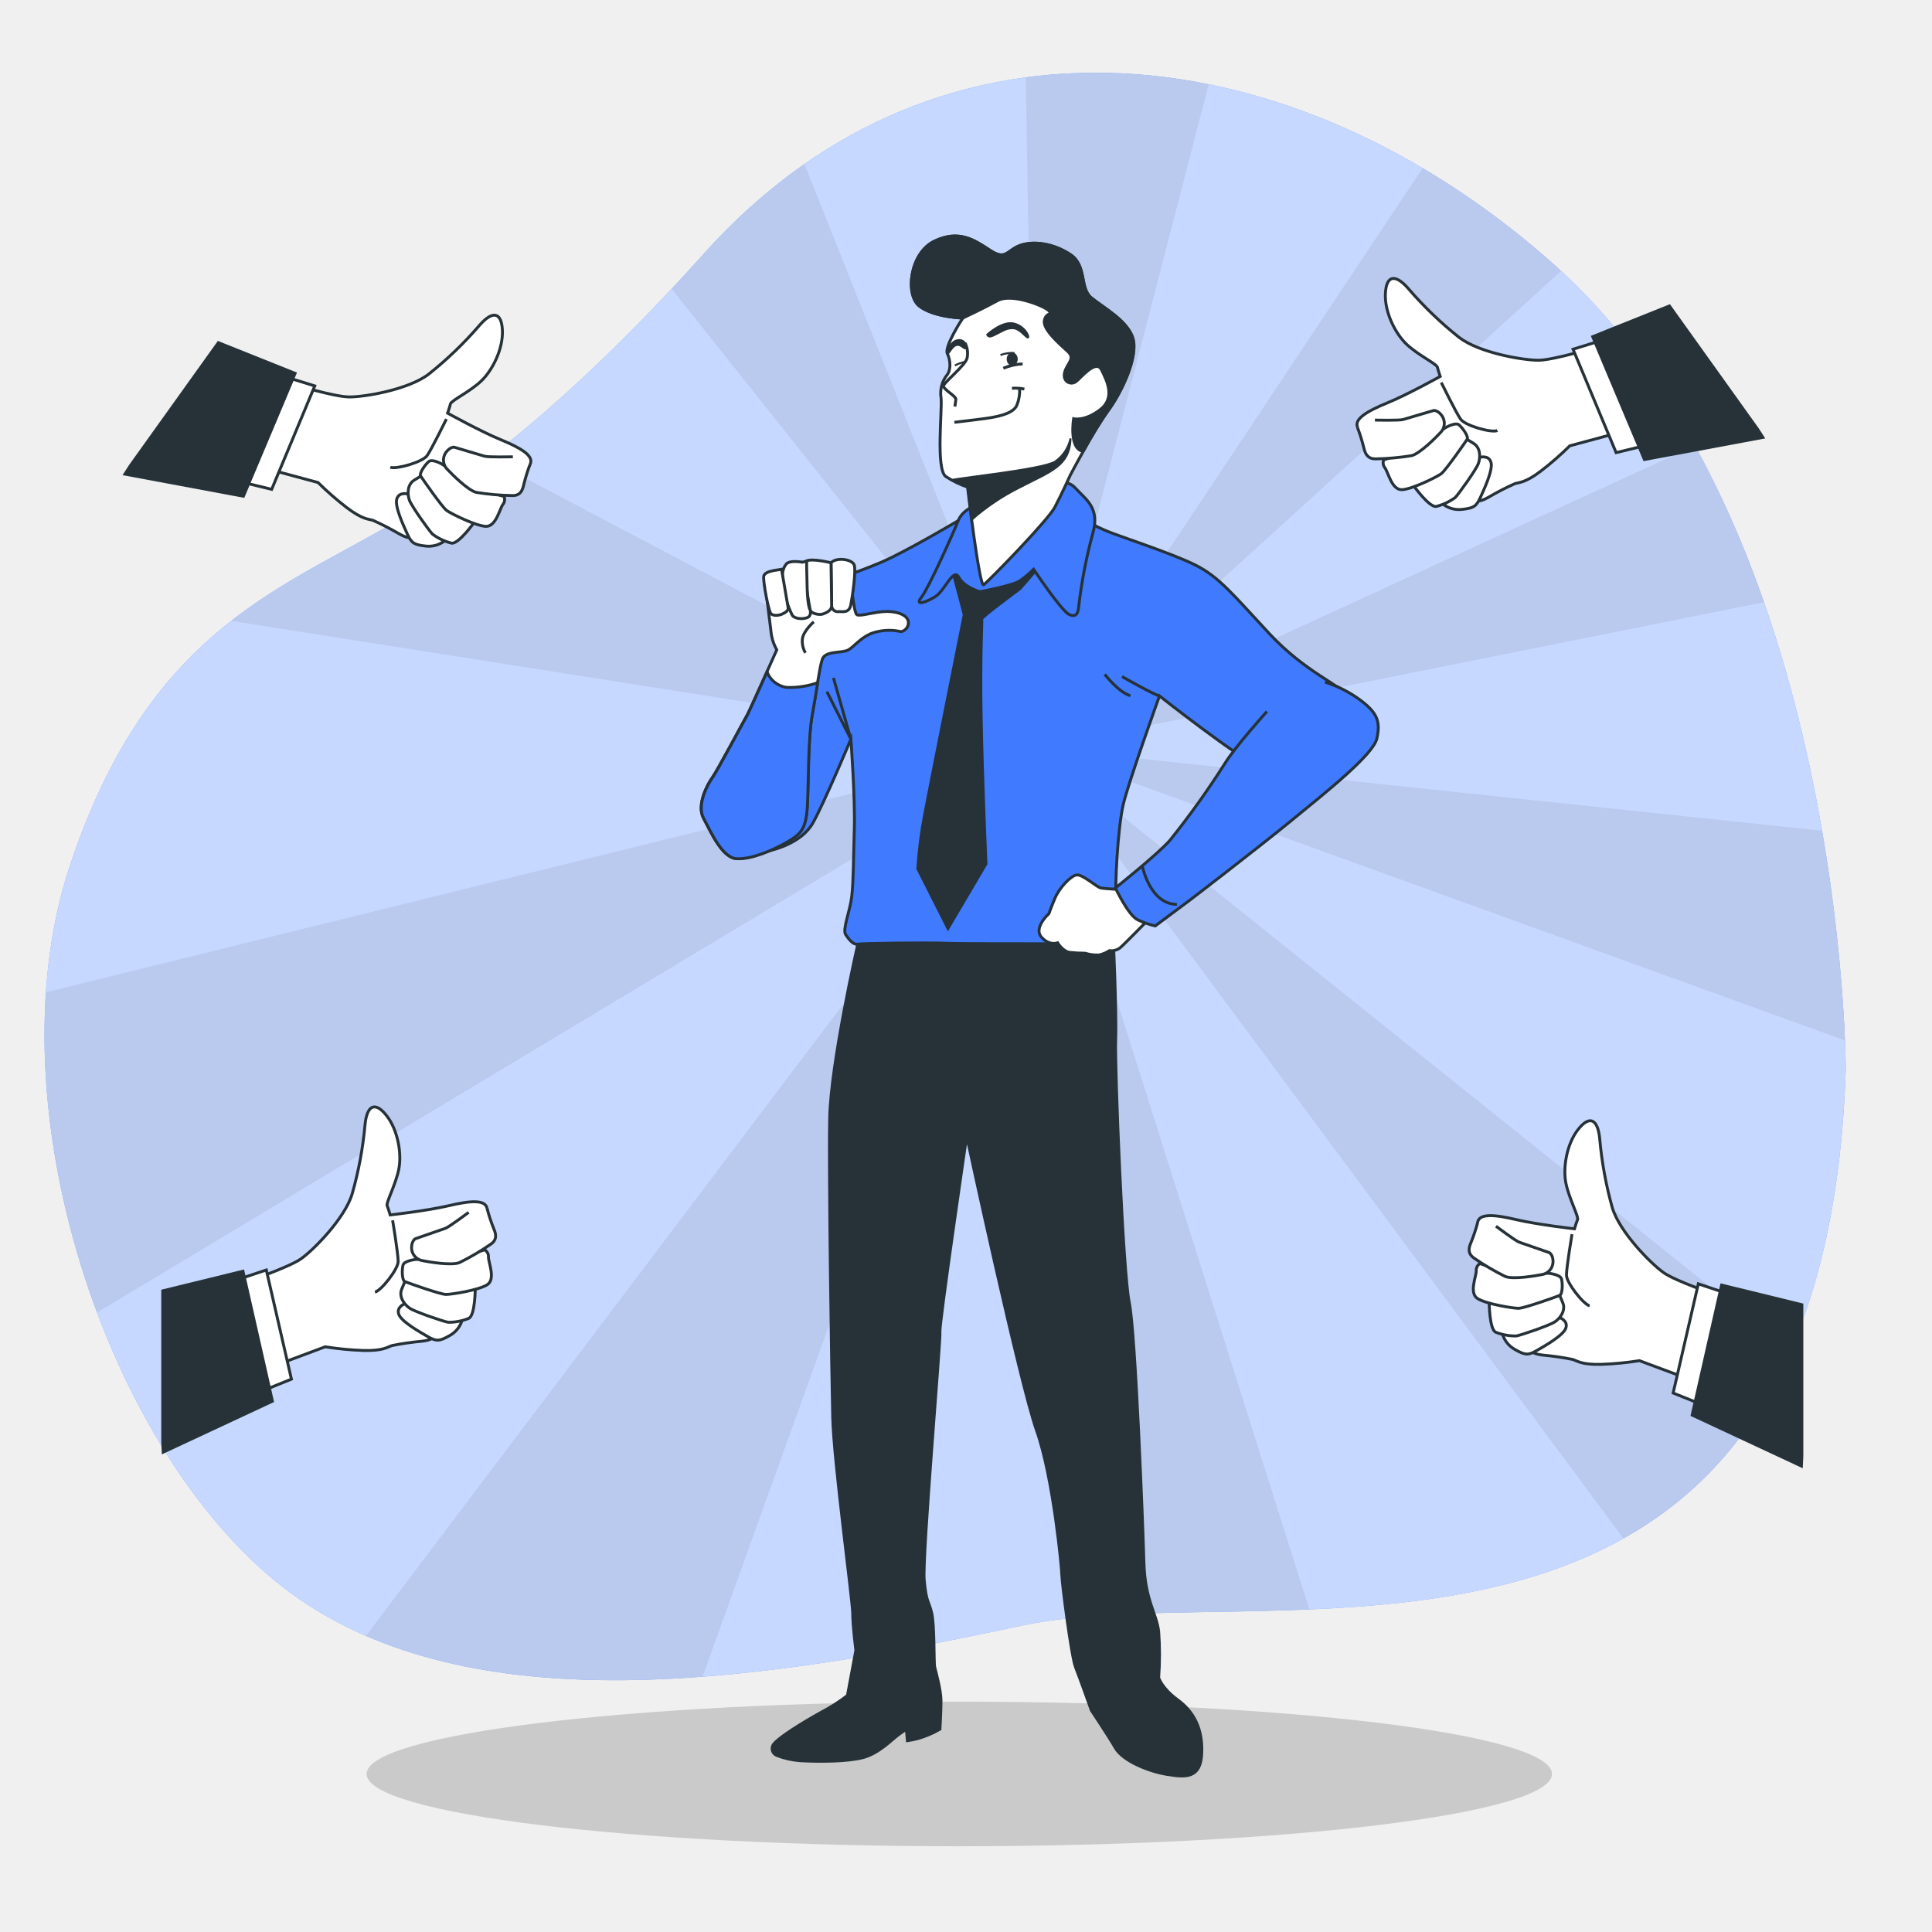
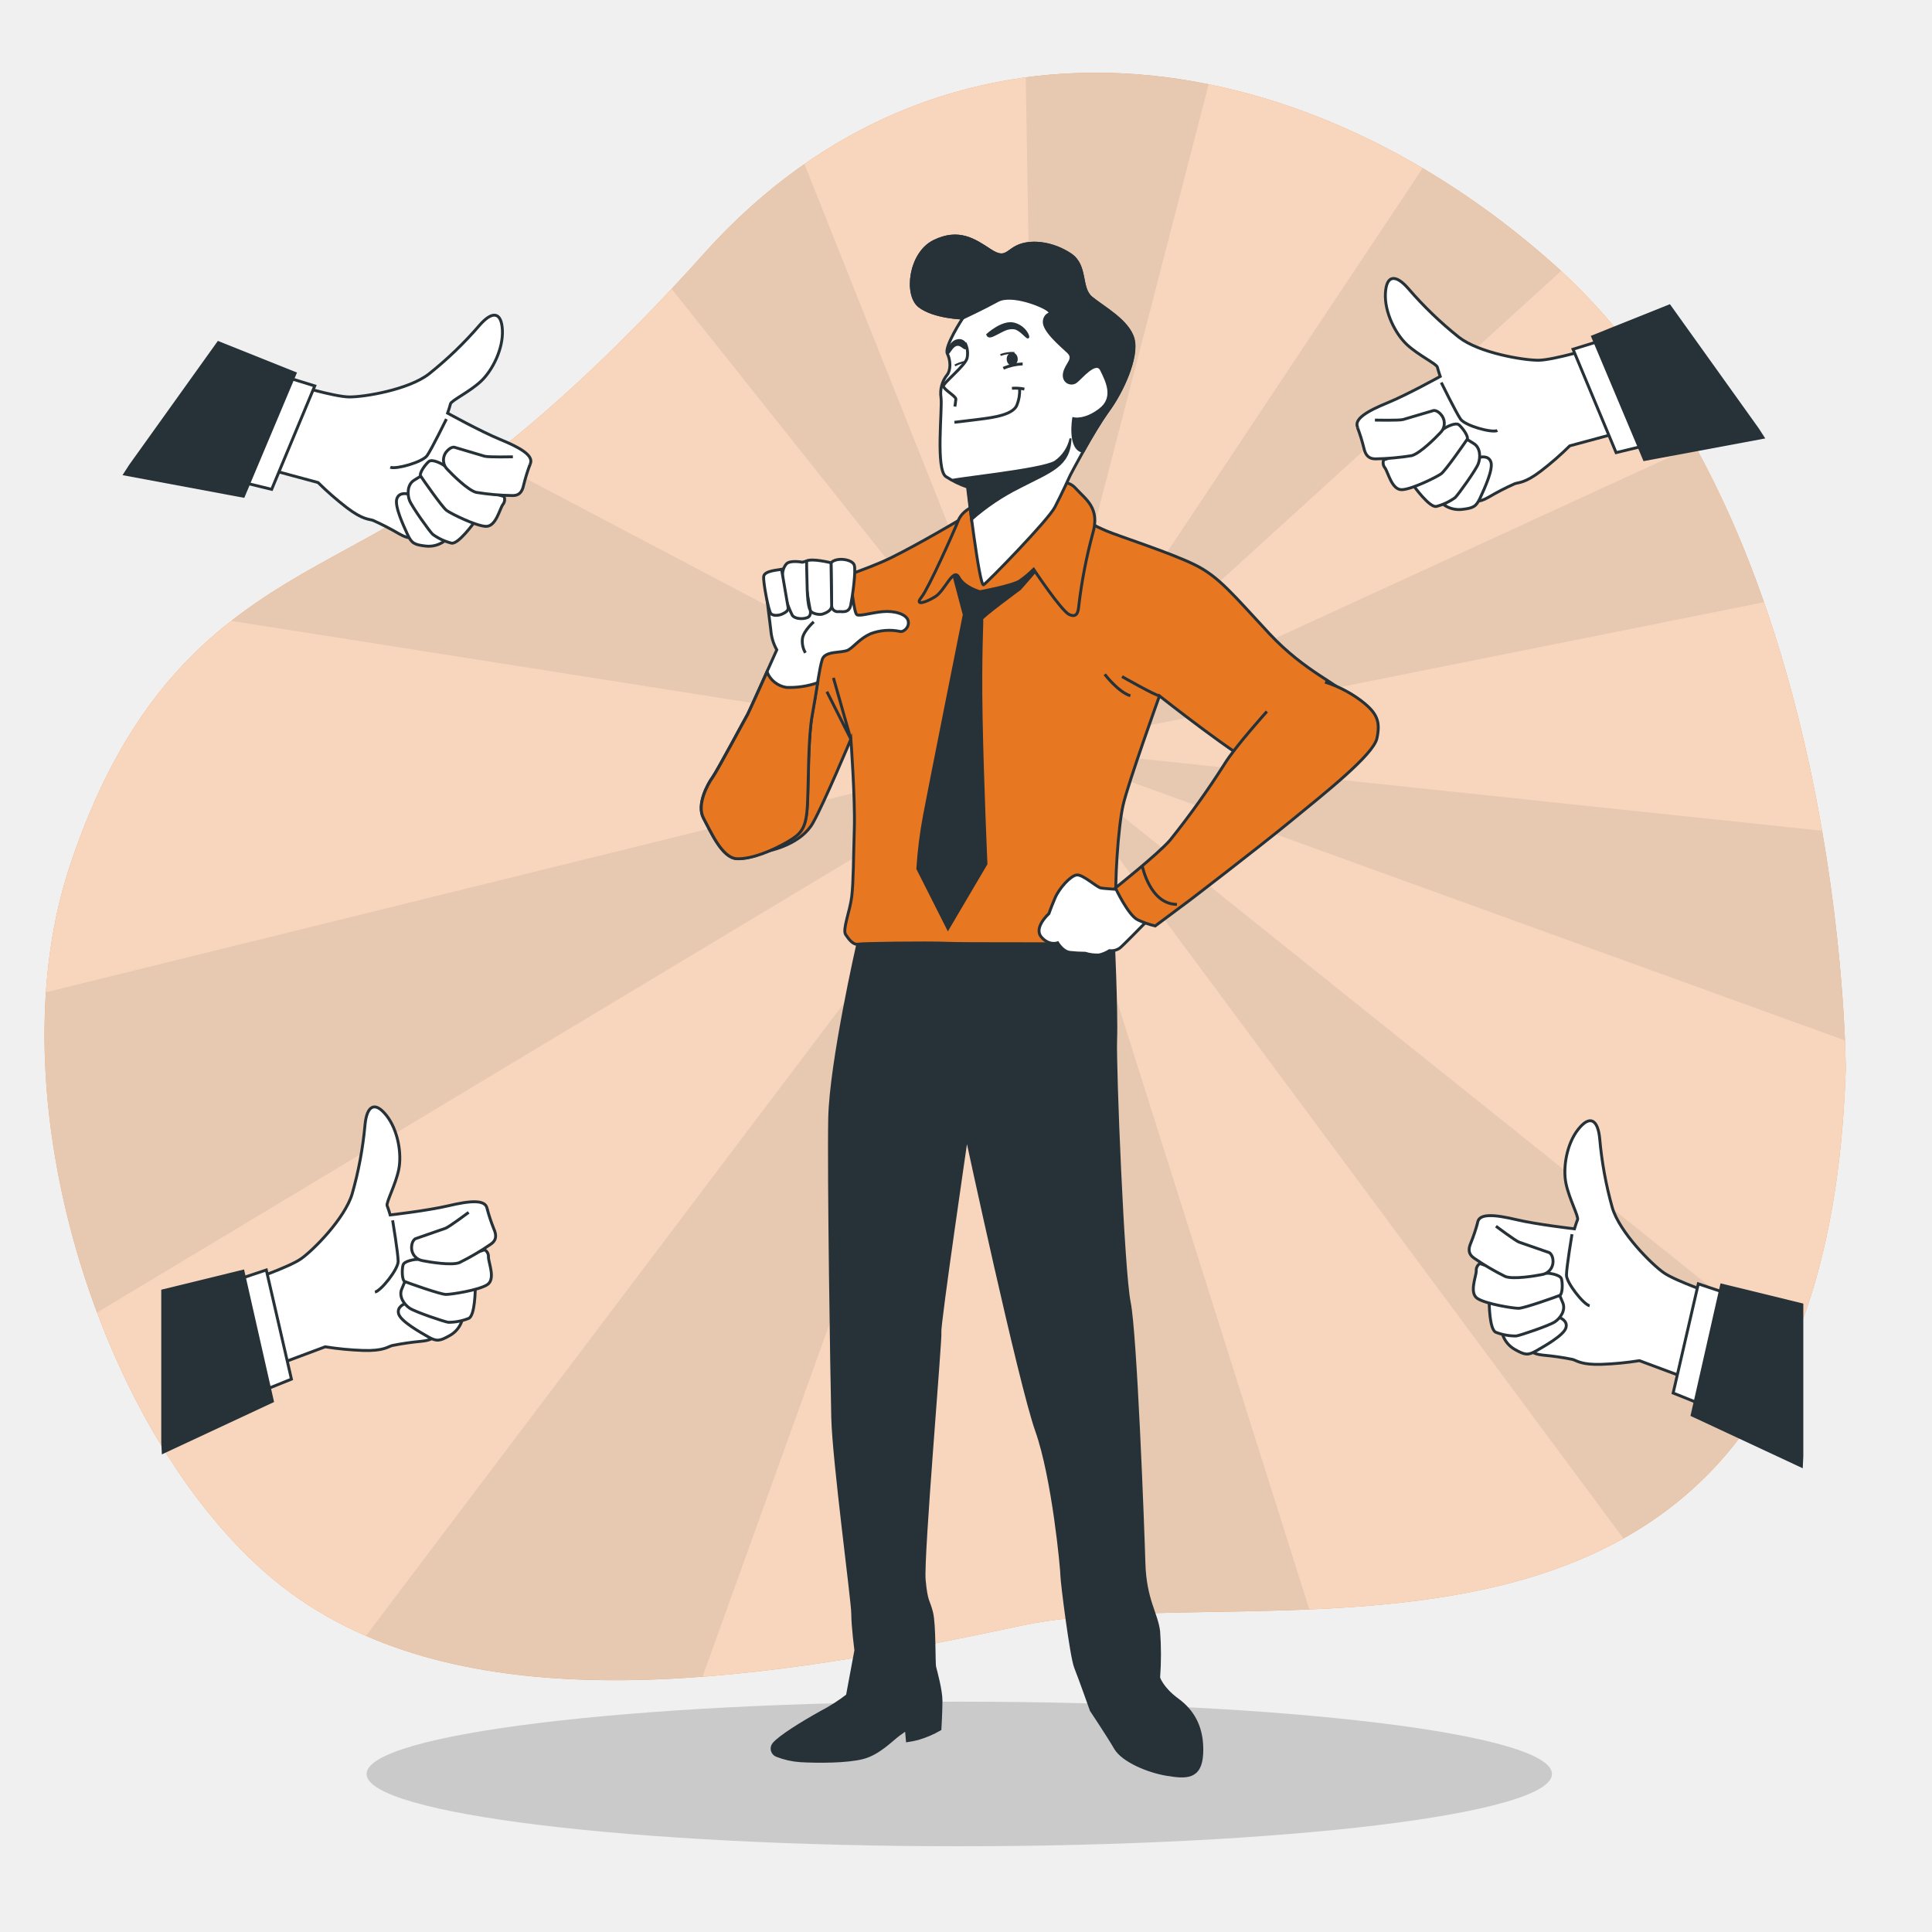
<svg xmlns="http://www.w3.org/2000/svg" viewBox="0 0 500 500">
-   <g id="freepik--background-simple--inject-151">
-     <path d="M477.68,276.66s-.07-140.93-75.55-208.24C335.5,9,243.77-3.07,182.17,65.64c-21.95,24.48-48.49,50-76.06,67.1-30.9,19.18-67,27.94-88.07,91.44s11.54,156.63,59.32,189.6,122.65,20.72,187,6.93S472.07,451.54,477.68,276.66Z" style="fill:#407BFF" />
+   <g id="freepik--background-simple--inject-16">
+     <path d="M477.68,276.66s-.07-140.93-75.55-208.24C335.5,9,243.77-3.07,182.17,65.64c-21.95,24.48-48.49,50-76.06,67.1-30.9,19.18-67,27.94-88.07,91.44s11.54,156.63,59.32,189.6,122.65,20.72,187,6.93S472.07,451.54,477.68,276.66Z" style="fill:#E87722" />
    <path d="M477.68,276.66s-.07-140.93-75.55-208.24C335.5,9,243.77-3.07,182.17,65.64c-21.95,24.48-48.49,50-76.06,67.1-30.9,19.18-67,27.94-88.07,91.44s11.54,156.63,59.32,189.6,122.65,20.72,187,6.93S472.07,451.54,477.68,276.66Z" style="fill:#fff;opacity:0.7" />
  </g>
-   <g id="freepik--Shadow--inject-151">
+   <g id="freepik--Shadow--inject-16">
    <ellipse cx="248.26" cy="459.1" rx="153.39" ry="18.71" style="opacity:0.16" />
  </g>
-   <g id="freepik--Sunburst--inject-151">
+   <g id="freepik--Sunburst--inject-16">
    <path d="M402.13,68.41a216.26,216.26,0,0,0-33.95-24.89l-99.82,150L404,70.13C403.39,69.55,402.77,69,402.13,68.41ZM312.8,21.81A142.4,142.4,0,0,0,265.47,20l2.89,173.51ZM208.18,42.46a150.64,150.64,0,0,0-26,23.18q-4.06,4.55-8.35,9.12l94.54,118.77Zm-81.89,76.22a243.68,243.68,0,0,1-20.17,14.06C91.15,142,75,148.87,59.85,160.68l208.51,32.85ZM11.89,256.81c-1.83,27.07,3.3,56.37,13.23,82.87L268.36,193.53Zm256.47-63.28L94.71,423.36c25.26,11,55.63,13,87.1,10.58Zm0,0,8.26,225.28c17.85-1.91,39.65-1.32,62.23-2.29ZM463.3,349.63,268.36,193.53,420.14,398.14C437.81,388.25,453,373.06,463.3,349.63ZM471.55,215,268.36,193.53l209.13,75.73A432,432,0,0,0,471.55,215Zm-32.91-99.68L268.36,193.53l188.15-37.68A263.68,263.68,0,0,0,438.64,115.32Z" style="opacity:0.07" />
  </g>
-   <g id="freepik--hand-4--inject-151">
+   <g id="freepik--hand-4--inject-16">
    <path d="M444.6,335.28s-10.79-3.65-14-5.88-11.42-10.47-13.33-16.82A97.43,97.43,0,0,1,414,294.65c-.48-4.92-2.54-6.19-5.56-2.38s-4,10-3.17,14,3.33,8.57,3,9.37-.8,2.38-.8,2.38-9.68-1.11-15.07-2.38-9.68-1.75-10,.79.79,6.51,1.11,9.21,4.44,14.6,6.51,17.29a33.59,33.59,0,0,0,5.07,5.72c1.27.95,1.27,1.74,4.29,2.06a69.8,69.8,0,0,1,7.62,1.11c1.11.32,2.22,1.43,7.46,1.27a79.77,79.77,0,0,0,9.83-.95L440,358Z" style="fill:#fff;stroke:#263238;stroke-miterlimit:10;stroke-width:0.75px" />
    <polygon points="439.52 332.26 433.01 360.51 443.65 364.79 449.04 335.44 439.52 332.26" style="fill:#fff;stroke:#263238;stroke-miterlimit:10;stroke-width:0.75px" />
    <polygon points="466.32 337.66 445.55 332.58 437.93 366.22 466.2 379.41 466.32 376.86 466.32 337.66" style="fill:#263238;stroke:#263238;stroke-miterlimit:10;stroke-width:0.75px" />
    <path d="M406.83,319.41S405.4,328,405.4,330s4.44,7.62,6,7.93" style="fill:none;stroke:#263238;stroke-miterlimit:10;stroke-width:0.75px" />
    <path d="M403.65,341s2.23.79,1.59,2.7-5.4,4.6-7.62,5.87-3,1.11-5.55-.32a6.86,6.86,0,0,1-3.18-3.81,32.77,32.77,0,0,0,4.77-.47Z" style="fill:#fff;stroke:#263238;stroke-miterlimit:10;stroke-width:0.75px" />
    <path d="M385.4,336.86s0,7.3,1.75,7.94a14.18,14.18,0,0,0,5.24.95c1.11-.16,8.57-2.7,10-3.65s2.86-3,2.07-4.92l-.8-1.9a43.92,43.92,0,0,1-7.3.63c-4,0-10.63-1.27-11.11-.79S385.4,336.86,385.4,336.86Z" style="fill:#fff;stroke:#263238;stroke-miterlimit:10;stroke-width:0.75px" />
    <path d="M383,327a2.07,2.07,0,0,0-.95,1.91c0,1.43-1.9,5.71.32,7.14s9.2,2.54,10.63,2.54,9.84-3,10.63-3.33.8-3.18.48-4.29-3.17-1.43-3.17-1.43S388.74,329.25,383,327Z" style="fill:#fff;stroke:#263238;stroke-miterlimit:10;stroke-width:0.75px" />
    <path d="M387.15,317.34s5.08,3.81,6,4.13l7.78,2.7s1,.47,1,2.38a3.43,3.43,0,0,1-3,3.33c-1.58.32-7.3,1.27-9.36.48a64.7,64.7,0,0,1-8.09-4.76c-1.43-1-1.59-2.23-.8-4a46.45,46.45,0,0,0,1.75-5.24" style="fill:#fff;stroke:#263238;stroke-miterlimit:10;stroke-width:0.75px" />
  </g>
-   <g id="freepik--hand-3--inject-151">
+   <g id="freepik--hand-3--inject-16">
    <path d="M413,89.88s-10.91,3.31-14.78,3.35-15.39-1.87-20.63-5.93a96.81,96.81,0,0,1-13.14-12.64c-3.25-3.73-5.67-3.56-5.91,1.29s2.59,10.44,5.55,13.21,7.69,5,7.9,5.86.74,2.4.74,2.4-8.52,4.73-13.65,6.83-8.89,4.22-7.67,6.47,4.43,4.83,6.26,6.84,12.11,9.28,15.36,10.28a33.9,33.9,0,0,0,7.45,1.69c1.59,0,2,.68,4.69-.81a66.09,66.09,0,0,1,6.84-3.53c1.09-.39,2.64-.13,6.8-3.31a79.58,79.58,0,0,0,7.45-6.5l16.2-4.37Z" style="fill:#fff;stroke:#263238;stroke-miterlimit:10;stroke-width:0.75px" />
    <polygon points="407.1 90.38 418.25 117.14 429.39 114.44 416.69 87.42 407.1 90.38" style="fill:#fff;stroke:#263238;stroke-miterlimit:10;stroke-width:0.75px" />
    <polygon points="432.04 79.18 412.19 87.13 425.57 118.92 456.23 113.2 454.85 111.06 432.04 79.18" style="fill:#263238;stroke:#263238;stroke-miterlimit:10;stroke-width:0.75px" />
    <path d="M373,99s3.83,7.8,5,9.48,8,3.61,9.52,2.94" style="fill:none;stroke:#263238;stroke-miterlimit:10;stroke-width:0.75px" />
    <path d="M383,118.35s2.27-.65,2.86,1.27-1.71,6.88-2.78,9.21-1.8,2.66-4.7,3a6.81,6.81,0,0,1-4.8-1.25,31.7,31.7,0,0,0,3.6-3.16Z" style="fill:#fff;stroke:#263238;stroke-miterlimit:10;stroke-width:0.75px" />
    <path d="M365.77,125.61s4.24,5.94,6,5.44a14.35,14.35,0,0,0,4.82-2.27c.81-.78,5.4-7.18,6-8.79s.57-4.11-1.18-5.2l-1.75-1.09a44.23,44.23,0,0,1-5.57,4.77c-3.23,2.3-9.39,5.15-9.5,5.81S365.77,125.61,365.77,125.61Z" style="fill:#fff;stroke:#263238;stroke-miterlimit:10;stroke-width:0.75px" />
    <path d="M358.1,119a2.09,2.09,0,0,0,.34,2.11c.83,1.16,1.77,5.75,4.41,5.62s9-3.29,10.13-4.12,6.24-8.18,6.71-8.9-1.21-3-2.11-3.76-3.41.69-3.41.69S364,117.48,358.1,119Z" style="fill:#fff;stroke:#263238;stroke-miterlimit:10;stroke-width:0.75px" />
    <path d="M355.83,108.72s6.34.14,7.3-.15,7.9-2.33,7.9-2.33,1.05-.17,2.16,1.38a3.41,3.41,0,0,1-.52,4.46c-1.1,1.19-5.19,5.28-7.33,5.84a65.34,65.34,0,0,1-9.36.84c-1.71,0-2.58-.89-3-2.77a46.88,46.88,0,0,0-1.63-5.27" style="fill:#fff;stroke:#263238;stroke-miterlimit:10;stroke-width:0.75px" />
  </g>
-   <g id="freepik--hand-2--inject-151">
+   <g id="freepik--hand-2--inject-16">
    <path d="M63.84,331.69s10.79-3.65,14-5.87S89.23,315.34,91.13,309a96.54,96.54,0,0,0,3.34-17.93c.47-4.92,2.54-6.19,5.55-2.38s4,10,3.17,14-3.33,8.57-3,9.36.79,2.38.79,2.38,9.68-1.11,15.08-2.38,9.68-1.75,10,.79-.8,6.51-1.11,9.21-4.45,14.6-6.51,17.3a33.39,33.39,0,0,1-5.08,5.71c-1.27,1-1.27,1.75-4.28,2.06a72,72,0,0,0-7.62,1.11c-1.11.32-2.22,1.43-7.46,1.27a79.8,79.8,0,0,1-9.84-.95l-15.71,5.87Z" style="fill:#fff;stroke:#263238;stroke-miterlimit:10;stroke-width:0.75px" />
    <polygon points="68.92 328.67 75.42 356.92 64.79 361.21 59.39 331.85 68.92 328.67" style="fill:#fff;stroke:#263238;stroke-miterlimit:10;stroke-width:0.75px" />
    <polygon points="42.11 334.07 62.88 328.99 70.5 362.63 42.24 375.82 42.11 373.27 42.11 334.07" style="fill:#263238;stroke:#263238;stroke-miterlimit:10;stroke-width:0.75px" />
    <path d="M101.61,315.82s1.43,8.57,1.43,10.63-4.45,7.62-6,7.94" style="fill:none;stroke:#263238;stroke-miterlimit:10;stroke-width:0.75px" />
    <path d="M104.78,337.4s-2.22.8-1.59,2.7,5.4,4.6,7.62,5.87,3,1.11,5.56-.32a6.78,6.78,0,0,0,3.17-3.8,31.43,31.43,0,0,1-4.76-.48Z" style="fill:#fff;stroke:#263238;stroke-miterlimit:10;stroke-width:0.75px" />
    <path d="M123,333.28s0,7.3-1.74,7.93a14,14,0,0,1-5.24,1c-1.11-.16-8.57-2.69-10-3.65s-2.86-3-2.06-4.92l.79-1.9a43.92,43.92,0,0,0,7.3.63c4,0,10.63-1.27,11.11-.79S123,333.28,123,333.28Z" style="fill:#fff;stroke:#263238;stroke-miterlimit:10;stroke-width:0.75px" />
    <path d="M125.41,323.44a2,2,0,0,1,1,1.9c0,1.43,1.91,5.71-.31,7.14S116.84,335,115.41,335s-9.84-3-10.63-3.33-.79-3.18-.47-4.29,3.17-1.42,3.17-1.42S119.7,325.66,125.41,323.44Z" style="fill:#fff;stroke:#263238;stroke-miterlimit:10;stroke-width:0.75px" />
    <path d="M121.29,313.76s-5.08,3.8-6,4.12-7.78,2.7-7.78,2.7-1,.48-1,2.38a3.42,3.42,0,0,0,3,3.33c1.59.32,7.3,1.27,9.37.48A64.21,64.21,0,0,0,127,322c1.43-.95,1.59-2.22.79-4a47.14,47.14,0,0,1-1.74-5.24" style="fill:#fff;stroke:#263238;stroke-miterlimit:10;stroke-width:0.75px" />
  </g>
-   <g id="freepik--hand-1--inject-151">
+   <g id="freepik--hand-1--inject-16">
    <path d="M75.57,99.38s10.9,3.31,14.78,3.35,15.38-1.87,20.63-5.93a96.81,96.81,0,0,0,13.14-12.64c3.25-3.73,5.67-3.56,5.9,1.29s-2.59,10.44-5.54,13.21-7.7,5-7.9,5.86-.74,2.4-.74,2.4,8.52,4.72,13.65,6.83,8.89,4.21,7.67,6.46-4.43,4.83-6.26,6.84-12.11,9.29-15.36,10.29a33.9,33.9,0,0,1-7.45,1.69c-1.59,0-2,.68-4.69-.82a71.62,71.62,0,0,0-6.84-3.53c-1.09-.38-2.64-.13-6.81-3.3a80.2,80.2,0,0,1-7.44-6.5l-16.2-4.37Z" style="fill:#fff;stroke:#263238;stroke-miterlimit:10;stroke-width:0.75px" />
    <polygon points="81.46 99.88 70.31 126.64 59.17 123.94 71.87 96.92 81.46 99.88" style="fill:#fff;stroke:#263238;stroke-miterlimit:10;stroke-width:0.75px" />
    <polygon points="56.52 88.68 76.37 96.63 62.99 128.42 32.33 122.7 33.71 120.55 56.52 88.68" style="fill:#263238;stroke:#263238;stroke-miterlimit:10;stroke-width:0.75px" />
    <path d="M115.53,108.45s-3.83,7.8-5,9.47-8,3.61-9.52,3" style="fill:none;stroke:#263238;stroke-miterlimit:10;stroke-width:0.75px" />
    <path d="M105.55,127.85s-2.27-.65-2.86,1.27,1.71,6.88,2.78,9.2,1.8,2.66,4.7,3a6.87,6.87,0,0,0,4.8-1.25,31.7,31.7,0,0,1-3.6-3.16Z" style="fill:#fff;stroke:#263238;stroke-miterlimit:10;stroke-width:0.75px" />
    <path d="M122.79,135.11s-4.25,5.94-6,5.44a14.06,14.06,0,0,1-4.82-2.28c-.81-.77-5.4-7.18-6-8.78s-.56-4.12,1.19-5.2l1.75-1.09a42.87,42.87,0,0,0,5.57,4.76c3.23,2.31,9.39,5.16,9.5,5.82S122.79,135.11,122.79,135.11Z" style="fill:#fff;stroke:#263238;stroke-miterlimit:10;stroke-width:0.75px" />
    <path d="M130.45,128.49a2.07,2.07,0,0,1-.33,2.11c-.83,1.16-1.78,5.75-4.41,5.62s-9-3.29-10.13-4.12-6.25-8.18-6.71-8.9,1.2-3,2.11-3.76,3.41.68,3.41.68S124.51,127,130.45,128.49Z" style="fill:#fff;stroke:#263238;stroke-miterlimit:10;stroke-width:0.75px" />
    <path d="M132.73,118.22s-6.35.14-7.31-.15-7.89-2.34-7.89-2.34-1-.16-2.16,1.39a3.42,3.42,0,0,0,.51,4.46c1.11,1.18,5.2,5.28,7.34,5.84a63.85,63.85,0,0,0,9.36.83c1.71.06,2.58-.88,2.95-2.76a47.29,47.29,0,0,1,1.63-5.28" style="fill:#fff;stroke:#263238;stroke-miterlimit:10;stroke-width:0.75px" />
  </g>
-   <g id="freepik--Character--inject-151">
+   <g id="freepik--Character--inject-16">
    <path d="M222,244.35s-7,30.66-7.28,45.08.52,66.39.79,77.54,5.17,47.34,5.17,50.6.82,9.52.82,9.52l-2.18,11.7a45.51,45.51,0,0,1-6.8,4.35c-4.9,2.72-10.61,6.26-12.24,8.16h0a1.89,1.89,0,0,0,.74,3,20.65,20.65,0,0,0,6.06,1.37c4.62.27,12.24.27,16.32-.82s7.35-4.62,9.25-6l1.91-1.36.27,3a25.91,25.91,0,0,0,2.72-.55,25.23,25.23,0,0,0,5.71-2.44s.27-4.63.27-7.35-1.36-7.62-1.63-8.7,0-10.89-.81-14.15-1.36-2.45-1.91-8.43,4.35-62.58,4.08-64.21S250.18,294,250.18,294s13.75,64,18.1,76.25,6.53,35.91,6.53,37.55,2.45,20.94,3.54,23.67,4.08,11.15,4.08,11.15,4.35,6.53,6.25,9.79,8.44,6,13.33,6.8,8.71,1.09,9-5.44-2.17-10.88-6.26-13.87-4.89-5.71-4.89-5.71a81.15,81.15,0,0,0,0-12c-.55-4.63-3.54-8.17-3.81-17.69s-2.18-59.58-3.81-67.47-3.78-60.67-3.51-68-.69-27.81-.69-27.81l-66.24-.75Z" style="fill:#263238;stroke:#263238;stroke-miterlimit:10;stroke-width:0.75px" />
-     <path d="M248,134.74s-10.11,6-17.27,9.54-15.9,5.6-16.79,7.61-16.34,34.93-19.25,39.4-9.85,13.21-8.51,18.13,6.94,11.64,10.52,11.2,10.75-2.47,13.66-7.61,9.85-21.72,9.85-21.72,1.12,15.45.89,23.06-.22,13.88-.67,17.68-2.46,8.51-1.57,9.85,2,2.69,3.14,2.47,17.91-.45,23-.23,28.43,0,33.36.23,9.18-2.24,9.62-3.14,1.35-2.24.9-7.16.45-19.92,1.79-25.74,9.4-28.21,9.4-28.21,21.27,16.79,25.75,18.13,16.56-.67,20.59-5.59,5.37-8.74,2.91-12.09-11.42-6.49-20.82-16.57-13-14.77-19.47-17.91-19.7-7.38-22.84-8.73-4-2-6-2.91-6.72-2.68-15.45-2.91A45.16,45.16,0,0,0,248,134.74Z" style="fill:#407BFF;stroke:#263238;stroke-miterlimit:10;stroke-width:0.75px" />
+     <path d="M248,134.74s-10.11,6-17.27,9.54-15.9,5.6-16.79,7.61-16.34,34.93-19.25,39.4-9.85,13.21-8.51,18.13,6.94,11.64,10.52,11.2,10.75-2.47,13.66-7.61,9.85-21.72,9.85-21.72,1.12,15.45.89,23.06-.22,13.88-.67,17.68-2.46,8.51-1.57,9.85,2,2.69,3.14,2.47,17.91-.45,23-.23,28.43,0,33.36.23,9.18-2.24,9.62-3.14,1.35-2.24.9-7.16.45-19.92,1.79-25.74,9.4-28.21,9.4-28.21,21.27,16.79,25.75,18.13,16.56-.67,20.59-5.59,5.37-8.74,2.91-12.09-11.42-6.49-20.82-16.57-13-14.77-19.47-17.91-19.7-7.38-22.84-8.73-4-2-6-2.91-6.72-2.68-15.45-2.91A45.16,45.16,0,0,0,248,134.74Z" style="fill:#E87722;stroke:#263238;stroke-miterlimit:10;stroke-width:0.75px" />
    <path d="M215.69,175.43c.31,1.08,4.51,15.86,4.51,15.86L214,179" style="fill:none;stroke:#263238;stroke-miterlimit:10;stroke-width:0.75px" />
    <path d="M300.11,180.1c-.93,0-9.73-5-9.73-5" style="fill:none;stroke:#263238;stroke-miterlimit:10;stroke-width:0.75px" />
    <path d="M285.9,174.51s3.55,4.63,6.64,5.55" style="fill:none;stroke:#263238;stroke-miterlimit:10;stroke-width:0.75px" />
    <path d="M246.74,148.47l2.81,10.61s-8.9,44.49-10.3,52a113.3,113.3,0,0,0-1.72,13.73l7.8,15.45,9.84-16.7s-.94-21.07-1.25-37.92.31-25,.15-25.44,9.84-7.81,9.84-7.81,5.77-6.4,6.08-7.49-4.05.31-5,1.25a8.91,8.91,0,0,1-7.8,1.87c-4.06-.78-9.37-5.3-10.15-3.12A5.91,5.91,0,0,0,246.74,148.47Z" style="fill:#263238;stroke:#263238;stroke-miterlimit:10;stroke-width:0.75px" />
-     <path d="M253.45,130.37c-.47.31-4.21,1.25-5.46,4.37s-7.65,17.48-9.52,19.82,1.09,1.4,3.59-.16,4.68-7.64,6.08-5,5.47,3.74,5.47,3.74,8.42-1.56,10.3-2.81a27,27,0,0,0,3.59-3s7.18,10.77,9.2,11.7,2.35-.62,2.5-2.34a128.76,128.76,0,0,1,3.59-18.57c2-6.71-1.87-8.9-4.37-11.7s-5.31-.94-8.11-.63S253.45,130.37,253.45,130.37Z" style="fill:#407BFF;stroke:#263238;stroke-miterlimit:10;stroke-width:0.75px" />
+     <path d="M253.45,130.37c-.47.31-4.21,1.25-5.46,4.37s-7.65,17.48-9.52,19.82,1.09,1.4,3.59-.16,4.68-7.64,6.08-5,5.47,3.74,5.47,3.74,8.42-1.56,10.3-2.81a27,27,0,0,0,3.59-3s7.18,10.77,9.2,11.7,2.35-.62,2.5-2.34a128.76,128.76,0,0,1,3.59-18.57c2-6.71-1.87-8.9-4.37-11.7s-5.31-.94-8.11-.63S253.45,130.37,253.45,130.37Z" style="fill:#E87722;stroke:#263238;stroke-miterlimit:10;stroke-width:0.75px" />
    <path d="M249.17,82.31s-4.88,7.41-4,9.21.9,4.16,0,5.42a7.59,7.59,0,0,0-1.63,6c.36,3.07-1.44,18.6,1.27,20.41a24.84,24.84,0,0,0,5.59,2.71s3.07,26,4.16,25.28S271.2,134.69,273,131.25s4-8.3,4-8.3,6.14-11.74,9.75-16.62,7.77-13.9,6.51-18.6-7.77-8.13-10.84-10.66-1.08-8.3-5.42-11.19-9.57-3.61-13-2.35-3.61,4-7.77,1.26-8.12-5.41-14.44-2.34-7.59,13.9-3.8,16.79S249.17,82.31,249.17,82.31Z" style="fill:#fff;stroke:#263238;stroke-miterlimit:10;stroke-width:0.75px" />
    <path d="M282.4,77.07c-3.07-2.52-1.08-8.3-5.42-11.19s-9.57-3.61-13-2.35-3.61,4-7.77,1.26-8.12-5.41-14.44-2.34-7.59,13.9-3.8,16.79,11.2,3.07,11.2,3.07,5.42-2.53,9-4.51,11.74,1.26,13.18,2.53-.72.36-1.08,2.7,4.15,6.15,6.14,8-.36,3.07-.9,5.42,1.62,3.25,2.89,2.35,5.23-6,6.68-3.07,3.61,7.22-.36,10.29-6.87,2.35-6.87,2.35-1.29,7.82,2.46,8.43a116.83,116.83,0,0,1,6.39-10.42c3.62-4.87,7.77-13.9,6.51-18.6S285.47,79.6,282.4,77.07Z" style="fill:#263238;stroke:#263238;stroke-miterlimit:10;stroke-width:0.75px" />
    <path d="M258.92,91.88a8.81,8.81,0,0,1,3.61-.54" style="fill:none;stroke:#263238;stroke-miterlimit:10;stroke-width:0.5px" />
    <path d="M249.68,93.66a10,10,0,0,0-2.56.92" style="fill:none;stroke:#263238;stroke-miterlimit:10;stroke-width:0.5px" />
    <path d="M249.74,88.73a5.89,5.89,0,0,1,.53,4c-.59,2-6.18,6.37-6.11,7.22s3.28,2.63,3.22,3.35-.26,1.91-.26,1.91" style="fill:none;stroke:#263238;stroke-miterlimit:10;stroke-width:0.75px" />
    <ellipse cx="261.96" cy="92.93" rx="1.18" ry="1.45" style="fill:#263238;stroke:#263238;stroke-miterlimit:10;stroke-width:0.5px" />
    <path d="M259.66,95.3a14.62,14.62,0,0,1,5-1.12" style="fill:none;stroke:#263238;stroke-miterlimit:10;stroke-width:0.75px" />
    <path d="M255.49,86.6s3.87-3.59,6.87-2.87,4.14,3.61,3.66,3.62-2-2.22-3.64-2.39-2.81.61-4.23,1.33S255.86,87.51,255.49,86.6Z" style="fill:#263238;stroke:#263238;stroke-miterlimit:10;stroke-width:0.5px" />
    <path d="M250,89.45a1.77,1.77,0,0,0-2.24-1.38c-1.77.27-3.11,3.49-2.57,3.45s1.13-2.07,2.51-2.26S250,91.23,250,89.45Z" style="fill:#263238;stroke:#263238;stroke-miterlimit:10;stroke-width:0.5px" />
    <path d="M247,109.29s2.83-.33,6.51-.79,8.86-1.18,9.72-3.81a9.9,9.9,0,0,0,.65-4" style="fill:none;stroke:#263238;stroke-miterlimit:10;stroke-width:0.75px" />
    <path d="M261.89,100.49a11.27,11.27,0,0,1,3.22.2" style="fill:none;stroke:#263238;stroke-miterlimit:10;stroke-width:0.75px" />
    <path d="M277.05,113.47a9.75,9.75,0,0,1-4,6c-3.28,2.09-27.37,4.48-26.57,4.78s3.93,1.8,3.93,1.8l.94,8.55a57.72,57.72,0,0,1,12.55-8.46C271.88,122,276.86,120.63,277.05,113.47Z" style="fill:#263238;stroke:#263238;stroke-miterlimit:10;stroke-width:0.5px" />
    <path d="M290.49,230.24s-4.48-.22-5.6-.44-4.7-3.59-6.27-3.36-4.47,3.36-5.59,6-1.57,4-1.57,4-4,3.58-2,6,4.26,1.57,4.26,1.57,1.34,2.24,3.13,2.46a37.82,37.82,0,0,0,4,.23,10.52,10.52,0,0,0,3.58.45,8.21,8.21,0,0,0,2.69-1.12,3.9,3.9,0,0,0,2.69-.68c.82-.65,4.79-4.71,6.84-6.8l1.21-1.25Z" style="fill:#fff;stroke:#263238;stroke-miterlimit:10;stroke-width:0.75px" />
-     <path d="M327.87,184.13s-8.28,9.18-11,13.65a220,220,0,0,1-14.1,19.7c-3.13,3.58-14.1,12.32-14.1,12.32s3.35,7.16,5.82,8.28a24.83,24.83,0,0,0,4.47,1.56l9-6.71s17-13,26-20.37,21.49-17.24,22.39-21.49.22-6.49-4.25-9.85a31.58,31.58,0,0,0-9.18-4.7" style="fill:#407BFF;stroke:#263238;stroke-miterlimit:10;stroke-width:0.75px" />
+     <path d="M327.87,184.13s-8.28,9.18-11,13.65a220,220,0,0,1-14.1,19.7c-3.13,3.58-14.1,12.32-14.1,12.32s3.35,7.16,5.82,8.28a24.83,24.83,0,0,0,4.47,1.56l9-6.71s17-13,26-20.37,21.49-17.24,22.39-21.49.22-6.49-4.25-9.85a31.58,31.58,0,0,0-9.18-4.7" style="fill:#E87722;stroke:#263238;stroke-miterlimit:10;stroke-width:0.75px" />
    <path d="M295.64,224.2s2,9.85,8.95,9.85" style="fill:none;stroke:#263238;stroke-miterlimit:10;stroke-width:0.75px" />
    <path d="M198.1,151.67s.92,7.87,1.39,11.42a12.24,12.24,0,0,0,1.54,5.09s-7.25,16.2-7.56,16.67-7.87,14.66-9.11,16.35-4.16,7.1-2.31,10.5,4.78,10.34,8.64,10.49,9.26-2.16,13-4.32,4.94-3.55,5.25-9.72.15-17.28,1.24-23.15,1.85-12,2.62-14.35,5.25-1.54,6.79-2.47,2.93-2.93,5.71-4.17a13.59,13.59,0,0,1,7.56-.61c.93.31,2.62-1.08,2.16-2.78s-3.55-2.62-6.64-2.32-5.86,1.24-6.63.78-1.54-8.65-1.54-8.65-11,.93-14.82,1.08S198.1,151.67,198.1,151.67Z" style="fill:#fff;stroke:#263238;stroke-miterlimit:10;stroke-width:0.75px" />
    <path d="M215.07,145.65s.16,10.19.16,11.11a1.56,1.56,0,0,0,1.69,1.54c.78-.15,2.78.62,3.25-1.69s1.38-8.8.92-10.34S216.46,144.11,215.07,145.65Z" style="fill:#fff;stroke:#263238;stroke-miterlimit:10;stroke-width:0.75px" />
    <path d="M215.07,145.65s-4.93-1.23-6.32-.46.77,11.73.92,12.65,2.32,1.39,3.24,1.08,2.32-.92,2.32-2.16S215.07,145.65,215.07,145.65Z" style="fill:#fff;stroke:#263238;stroke-miterlimit:10;stroke-width:0.75px" />
    <path d="M207.67,145.5s-3.24-.62-4.17.46-1.23,2.62-.93,5.4a26.53,26.53,0,0,0,2.47,7.87c.62.93,2.63,1.08,3.86.62s.77-2,.77-2-.62-.62-.77-5.4-.15-7.25-.15-7.25Z" style="fill:#fff;stroke:#263238;stroke-miterlimit:10;stroke-width:0.75px" />
    <path d="M202.27,147.35c-.62.15-4.48.31-4.63,1.85s1.23,8.8,1.85,9.57,2.31.46,2.93.15,1.7-.77,1.54-1.7S202.27,147.35,202.27,147.35Z" style="fill:#fff;stroke:#263238;stroke-miterlimit:10;stroke-width:0.75px" />
-     <path d="M203.5,177.9a6.48,6.48,0,0,1-5-4c-2.12,4.72-4.82,10.69-5,11-.31.46-7.87,14.66-9.11,16.35s-4.16,7.1-2.31,10.5,4.78,10.34,8.64,10.49,9.26-2.16,13-4.32,4.94-3.55,5.25-9.72.15-17.28,1.24-23.15c.52-2.88,1-5.82,1.4-8.36A22.07,22.07,0,0,1,203.5,177.9Z" style="fill:#407BFF;stroke:#263238;stroke-miterlimit:10;stroke-width:0.75px" />
+     <path d="M203.5,177.9a6.48,6.48,0,0,1-5-4c-2.12,4.72-4.82,10.69-5,11-.31.46-7.87,14.66-9.11,16.35s-4.16,7.1-2.31,10.5,4.78,10.34,8.64,10.49,9.26-2.16,13-4.32,4.94-3.55,5.25-9.72.15-17.28,1.24-23.15c.52-2.88,1-5.82,1.4-8.36A22.07,22.07,0,0,1,203.5,177.9Z" style="fill:#E87722;stroke:#263238;stroke-miterlimit:10;stroke-width:0.75px" />
    <path d="M210.6,160.93s-2.63,2.31-2.93,4.32a5.9,5.9,0,0,0,.77,3.7" style="fill:#fff;stroke:#263238;stroke-miterlimit:10;stroke-width:0.75px" />
  </g>
</svg>
